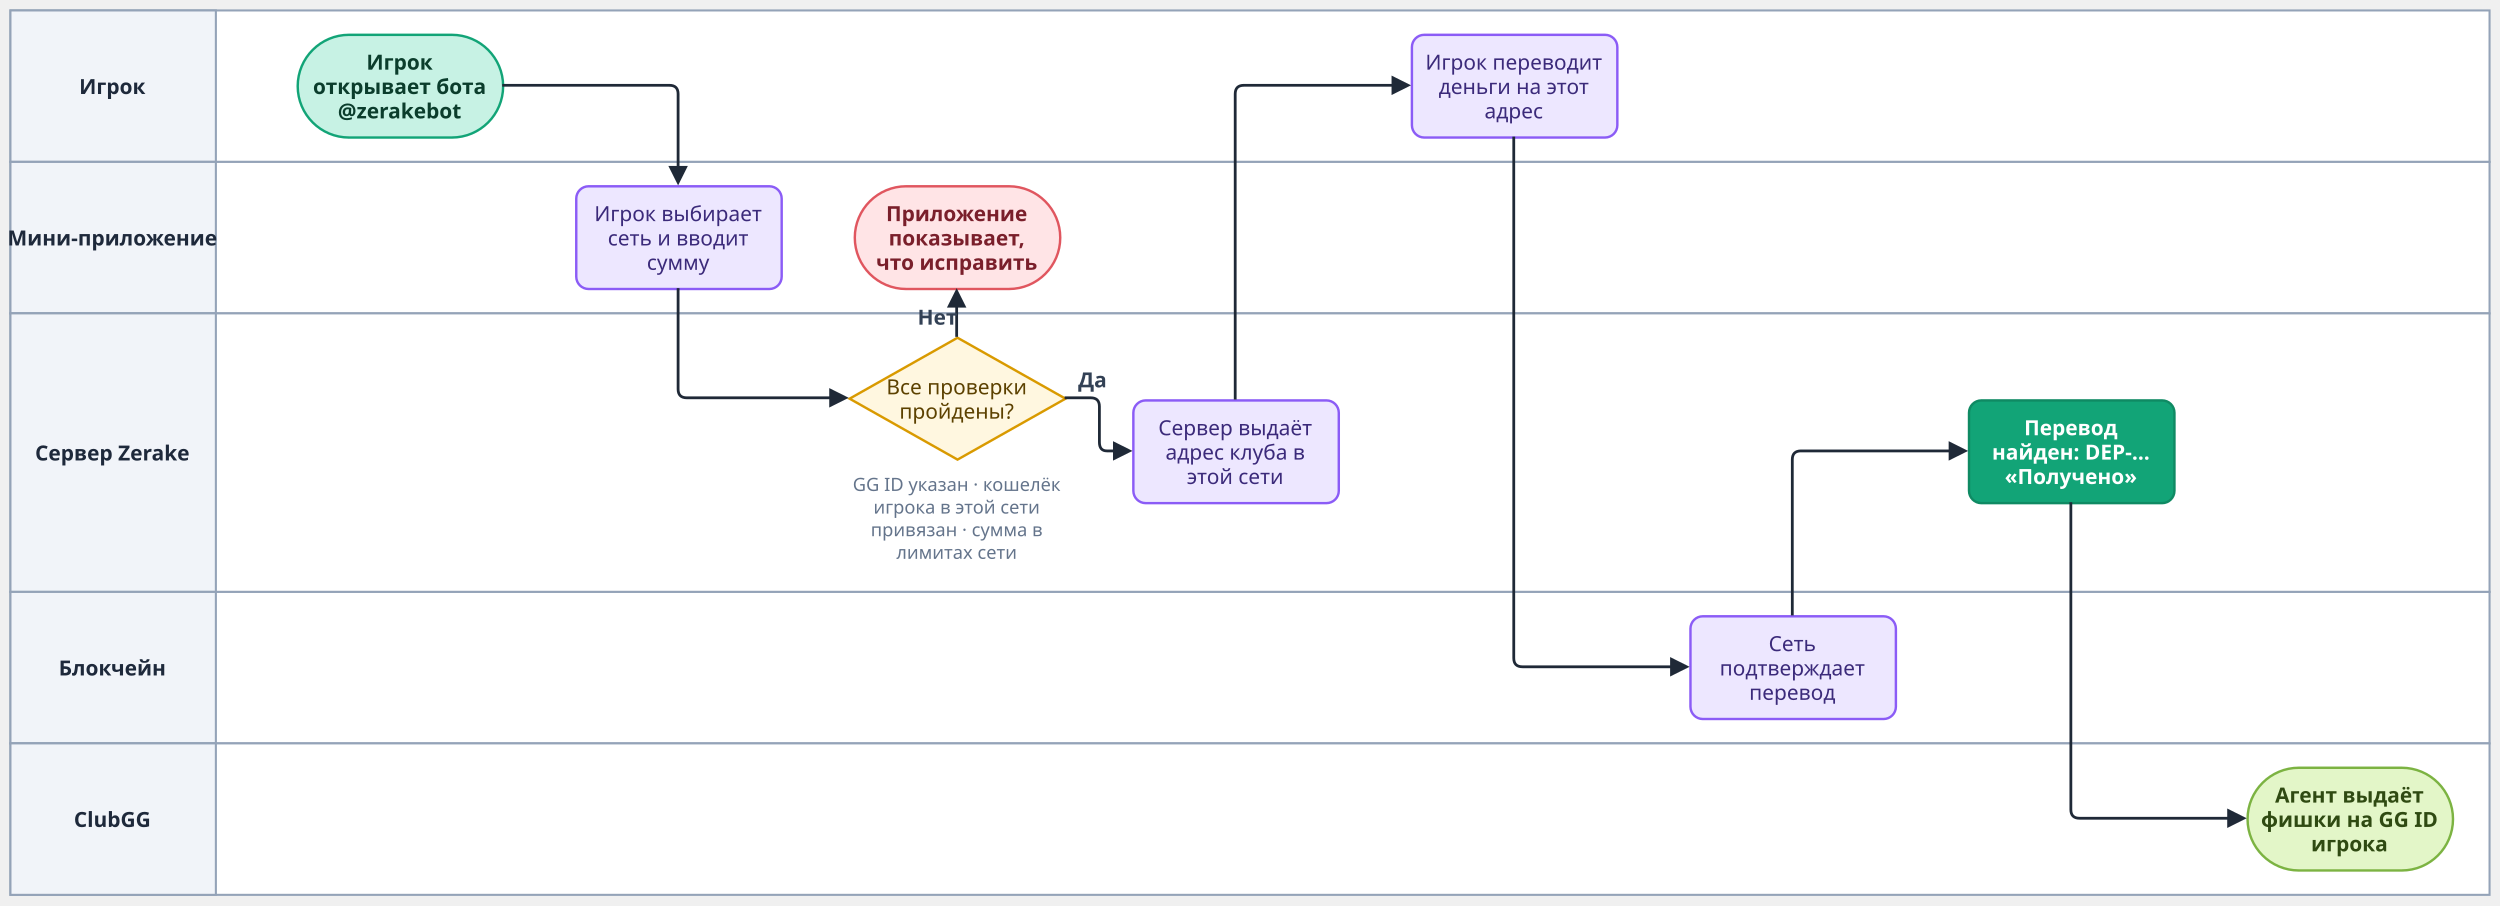
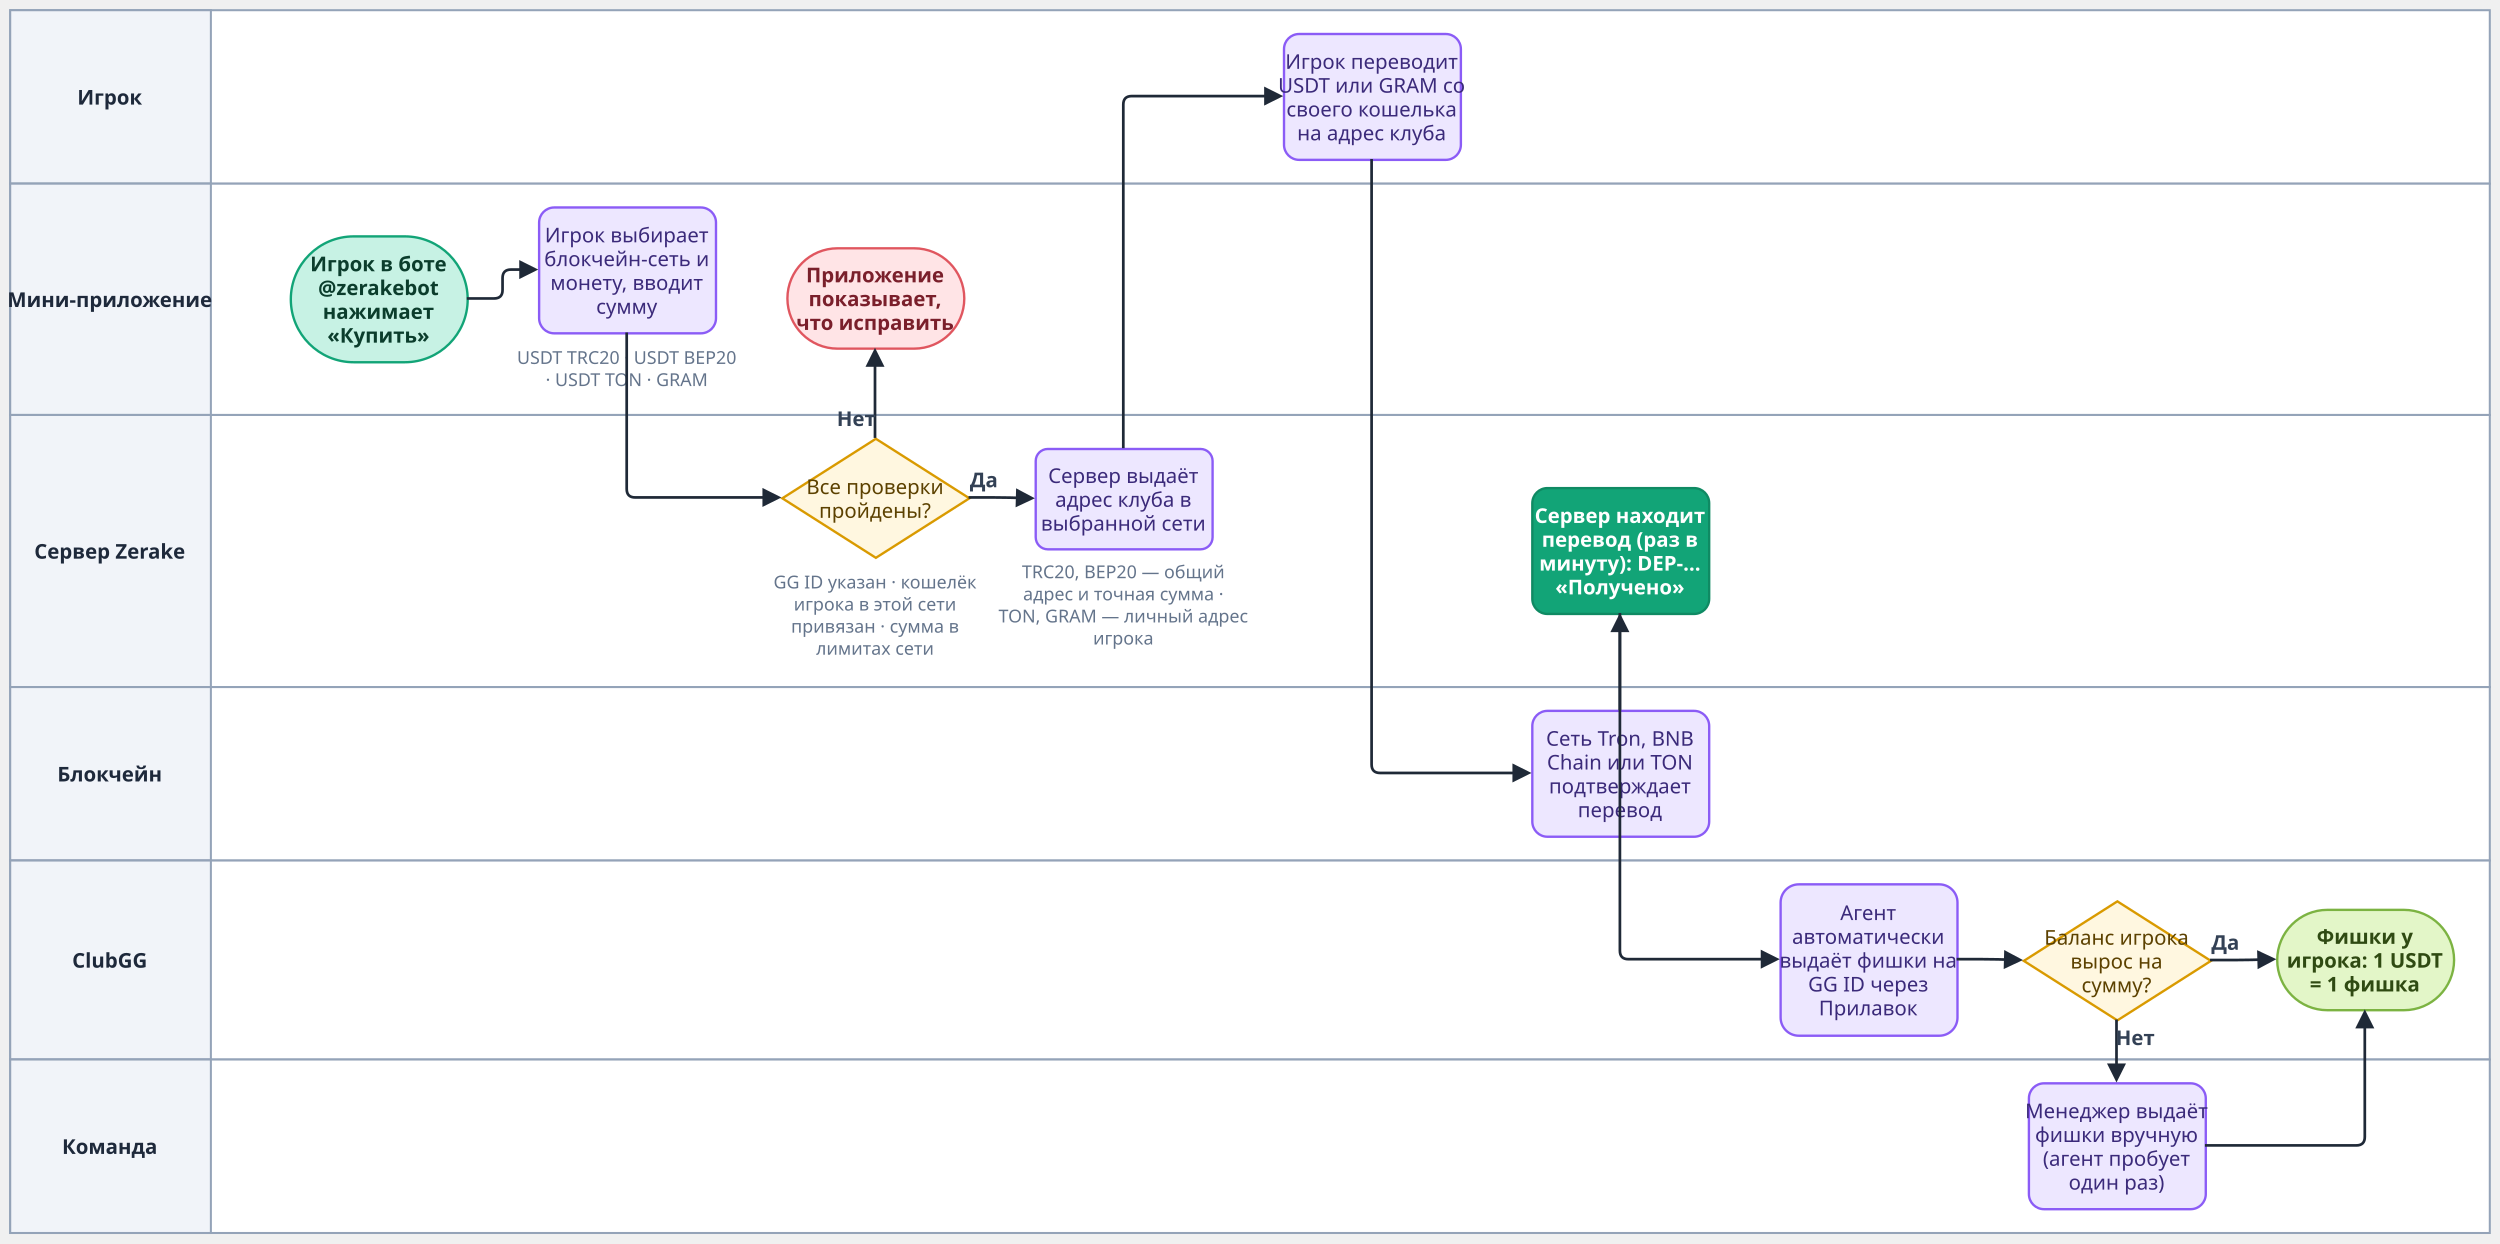
- <svg xmlns="http://www.w3.org/2000/svg" width="1436" height="520" role="img" aria-label="Пополнение: от кошелька игрока до фишек" viewBox="482.5 -4.5 1436 520" style="">
+ <svg xmlns="http://www.w3.org/2000/svg" width="1470" height="731" role="img" aria-label="Пополнение: от кошелька игрока до фишек" viewBox="465.5 -5.5 1470 731" style="">
  <g>
    <g />
-     <g transform="translate(488,1) scale(1)">
-       <g transform="translate(0.5,0.5)" style="visibility: visible;">
-         <rect x="0" y="0" width="1424" height="87" fill="#ffffff" stroke="#94a3b8" stroke-width="1.2" pointer-events="all" style="fill: light-dark(rgb(255, 255, 255), rgb(18, 18, 18)); stroke: light-dark(rgb(148, 163, 184), rgb(87, 100, 118));" />
-       </g>
-       <g transform="translate(0.5,0.5)" style="visibility: visible;">
-         <rect x="0" y="0" width="118" height="87" fill="#f1f4f9" stroke="#94a3b8" stroke-width="1.2" pointer-events="all" style="fill: light-dark(rgb(241, 244, 249), rgb(25, 28, 32)); stroke: light-dark(rgb(148, 163, 184), rgb(87, 100, 118));" />
-       </g>
-       <g style="">
-         <g fill="#1E293B" font-family="'Segoe UI'" font-weight="bold" text-anchor="middle" font-size="12px" style="fill: light-dark(rgb(30, 41, 59), rgb(195, 204, 220));">
-           <text x="59" y="48.5">Игрок</text>
-         </g>
-       </g>
-       <g transform="translate(0.5,0.5)" style="visibility: visible;">
-         <rect x="0" y="87" width="1424" height="87" fill="#ffffff" stroke="#94a3b8" stroke-width="1.2" pointer-events="all" style="fill: light-dark(rgb(255, 255, 255), rgb(18, 18, 18)); stroke: light-dark(rgb(148, 163, 184), rgb(87, 100, 118));" />
-       </g>
-       <g transform="translate(0.5,0.5)" style="visibility: visible;">
-         <rect x="0" y="87" width="118" height="87" fill="#f1f4f9" stroke="#94a3b8" stroke-width="1.2" pointer-events="all" style="fill: light-dark(rgb(241, 244, 249), rgb(25, 28, 32)); stroke: light-dark(rgb(148, 163, 184), rgb(87, 100, 118));" />
-       </g>
-       <g style="">
-         <g fill="#1E293B" font-family="'Segoe UI'" font-weight="bold" text-anchor="middle" font-size="12px" style="fill: light-dark(rgb(30, 41, 59), rgb(195, 204, 220));">
-           <text x="59" y="135.5">Мини-приложение</text>
-         </g>
-       </g>
-       <g transform="translate(0.5,0.5)" style="visibility: visible;">
-         <rect x="0" y="174" width="1424" height="160" fill="#ffffff" stroke="#94a3b8" stroke-width="1.2" pointer-events="all" style="fill: light-dark(rgb(255, 255, 255), rgb(18, 18, 18)); stroke: light-dark(rgb(148, 163, 184), rgb(87, 100, 118));" />
-       </g>
-       <g transform="translate(0.5,0.5)" style="visibility: visible;">
-         <rect x="0" y="174" width="118" height="160" fill="#f1f4f9" stroke="#94a3b8" stroke-width="1.2" pointer-events="all" style="fill: light-dark(rgb(241, 244, 249), rgb(25, 28, 32)); stroke: light-dark(rgb(148, 163, 184), rgb(87, 100, 118));" />
-       </g>
-       <g style="">
-         <g fill="#1E293B" font-family="'Segoe UI'" font-weight="bold" text-anchor="middle" font-size="12px" style="fill: light-dark(rgb(30, 41, 59), rgb(195, 204, 220));">
-           <text x="59" y="259">Сервер Zerake</text>
-         </g>
-       </g>
-       <g transform="translate(0.5,0.5)" style="visibility: visible;">
-         <rect x="0" y="334" width="1424" height="87" fill="#ffffff" stroke="#94a3b8" stroke-width="1.2" pointer-events="all" style="fill: light-dark(rgb(255, 255, 255), rgb(18, 18, 18)); stroke: light-dark(rgb(148, 163, 184), rgb(87, 100, 118));" />
-       </g>
-       <g transform="translate(0.5,0.5)" style="visibility: visible;">
-         <rect x="0" y="334" width="118" height="87" fill="#f1f4f9" stroke="#94a3b8" stroke-width="1.2" pointer-events="all" style="fill: light-dark(rgb(241, 244, 249), rgb(25, 28, 32)); stroke: light-dark(rgb(148, 163, 184), rgb(87, 100, 118));" />
-       </g>
-       <g style="">
-         <g fill="#1E293B" font-family="'Segoe UI'" font-weight="bold" text-anchor="middle" font-size="12px" style="fill: light-dark(rgb(30, 41, 59), rgb(195, 204, 220));">
-           <text x="59" y="382.5">Блокчейн</text>
-         </g>
-       </g>
-       <g transform="translate(0.5,0.5)" style="visibility: visible;">
-         <rect x="0" y="421" width="1424" height="87" fill="#ffffff" stroke="#94a3b8" stroke-width="1.2" pointer-events="all" style="fill: light-dark(rgb(255, 255, 255), rgb(18, 18, 18)); stroke: light-dark(rgb(148, 163, 184), rgb(87, 100, 118));" />
-       </g>
-       <g transform="translate(0.5,0.5)" style="visibility: visible;">
-         <rect x="0" y="421" width="118" height="87" fill="#f1f4f9" stroke="#94a3b8" stroke-width="1.2" pointer-events="all" style="fill: light-dark(rgb(241, 244, 249), rgb(25, 28, 32)); stroke: light-dark(rgb(148, 163, 184), rgb(87, 100, 118));" />
-       </g>
-       <g style="">
-         <g fill="#1E293B" font-family="'Segoe UI'" font-weight="bold" text-anchor="middle" font-size="12px" style="fill: light-dark(rgb(30, 41, 59), rgb(195, 204, 220));">
-           <text x="59" y="469.5">ClubGG</text>
-         </g>
-       </g>
-       <g transform="translate(0.5,0.5)" style="visibility: visible;">
-         <rect x="165" y="14" width="118" height="59" rx="29.5" ry="29.5" fill="#c7f2e4" stroke="#12a477" stroke-width="1.4" pointer-events="all" style="fill: light-dark(rgb(199, 242, 228), rgb(9, 46, 34)); stroke: light-dark(rgb(18, 164, 119), rgb(29, 155, 116));" />
+     <g transform="translate(471,0) scale(1)">
+       <g transform="translate(0.5,0.5)" style="visibility: visible;">
+         <rect x="0" y="0" width="1458" height="102" fill="#ffffff" stroke="#94a3b8" stroke-width="1.2" pointer-events="all" style="fill: light-dark(rgb(255, 255, 255), rgb(18, 18, 18)); stroke: light-dark(rgb(148, 163, 184), rgb(87, 100, 118));" />
+       </g>
+       <g transform="translate(0.5,0.5)" style="visibility: visible;">
+         <rect x="0" y="0" width="118" height="102" fill="#f1f4f9" stroke="#94a3b8" stroke-width="1.2" pointer-events="all" style="fill: light-dark(rgb(241, 244, 249), rgb(25, 28, 32)); stroke: light-dark(rgb(148, 163, 184), rgb(87, 100, 118));" />
+       </g>
+       <g style="">
+         <g fill="#1E293B" font-family="'Segoe UI'" font-weight="bold" text-anchor="middle" font-size="12px" style="fill: light-dark(rgb(30, 41, 59), rgb(195, 204, 220));">
+           <text x="59" y="56">Игрок</text>
+         </g>
+       </g>
+       <g transform="translate(0.5,0.5)" style="visibility: visible;">
+         <rect x="0" y="102" width="1458" height="136" fill="#ffffff" stroke="#94a3b8" stroke-width="1.2" pointer-events="all" style="fill: light-dark(rgb(255, 255, 255), rgb(18, 18, 18)); stroke: light-dark(rgb(148, 163, 184), rgb(87, 100, 118));" />
+       </g>
+       <g transform="translate(0.5,0.5)" style="visibility: visible;">
+         <rect x="0" y="102" width="118" height="136" fill="#f1f4f9" stroke="#94a3b8" stroke-width="1.2" pointer-events="all" style="fill: light-dark(rgb(241, 244, 249), rgb(25, 28, 32)); stroke: light-dark(rgb(148, 163, 184), rgb(87, 100, 118));" />
+       </g>
+       <g style="">
+         <g fill="#1E293B" font-family="'Segoe UI'" font-weight="bold" text-anchor="middle" font-size="12px" style="fill: light-dark(rgb(30, 41, 59), rgb(195, 204, 220));">
+           <text x="59" y="175">Мини-приложение</text>
+         </g>
+       </g>
+       <g transform="translate(0.5,0.5)" style="visibility: visible;">
+         <rect x="0" y="238" width="1458" height="160" fill="#ffffff" stroke="#94a3b8" stroke-width="1.2" pointer-events="all" style="fill: light-dark(rgb(255, 255, 255), rgb(18, 18, 18)); stroke: light-dark(rgb(148, 163, 184), rgb(87, 100, 118));" />
+       </g>
+       <g transform="translate(0.5,0.5)" style="visibility: visible;">
+         <rect x="0" y="238" width="118" height="160" fill="#f1f4f9" stroke="#94a3b8" stroke-width="1.2" pointer-events="all" style="fill: light-dark(rgb(241, 244, 249), rgb(25, 28, 32)); stroke: light-dark(rgb(148, 163, 184), rgb(87, 100, 118));" />
+       </g>
+       <g style="">
+         <g fill="#1E293B" font-family="'Segoe UI'" font-weight="bold" text-anchor="middle" font-size="12px" style="fill: light-dark(rgb(30, 41, 59), rgb(195, 204, 220));">
+           <text x="59" y="323">Сервер Zerake</text>
+         </g>
+       </g>
+       <g transform="translate(0.5,0.5)" style="visibility: visible;">
+         <rect x="0" y="398" width="1458" height="102" fill="#ffffff" stroke="#94a3b8" stroke-width="1.2" pointer-events="all" style="fill: light-dark(rgb(255, 255, 255), rgb(18, 18, 18)); stroke: light-dark(rgb(148, 163, 184), rgb(87, 100, 118));" />
+       </g>
+       <g transform="translate(0.5,0.5)" style="visibility: visible;">
+         <rect x="0" y="398" width="118" height="102" fill="#f1f4f9" stroke="#94a3b8" stroke-width="1.2" pointer-events="all" style="fill: light-dark(rgb(241, 244, 249), rgb(25, 28, 32)); stroke: light-dark(rgb(148, 163, 184), rgb(87, 100, 118));" />
+       </g>
+       <g style="">
+         <g fill="#1E293B" font-family="'Segoe UI'" font-weight="bold" text-anchor="middle" font-size="12px" style="fill: light-dark(rgb(30, 41, 59), rgb(195, 204, 220));">
+           <text x="59" y="454">Блокчейн</text>
+         </g>
+       </g>
+       <g transform="translate(0.5,0.5)" style="visibility: visible;">
+         <rect x="0" y="500" width="1458" height="117" fill="#ffffff" stroke="#94a3b8" stroke-width="1.2" pointer-events="all" style="fill: light-dark(rgb(255, 255, 255), rgb(18, 18, 18)); stroke: light-dark(rgb(148, 163, 184), rgb(87, 100, 118));" />
+       </g>
+       <g transform="translate(0.5,0.5)" style="visibility: visible;">
+         <rect x="0" y="500" width="118" height="117" fill="#f1f4f9" stroke="#94a3b8" stroke-width="1.2" pointer-events="all" style="fill: light-dark(rgb(241, 244, 249), rgb(25, 28, 32)); stroke: light-dark(rgb(148, 163, 184), rgb(87, 100, 118));" />
+       </g>
+       <g style="">
+         <g fill="#1E293B" font-family="'Segoe UI'" font-weight="bold" text-anchor="middle" font-size="12px" style="fill: light-dark(rgb(30, 41, 59), rgb(195, 204, 220));">
+           <text x="59" y="563.5">ClubGG</text>
+         </g>
+       </g>
+       <g transform="translate(0.5,0.5)" style="visibility: visible;">
+         <rect x="0" y="617" width="1458" height="102" fill="#ffffff" stroke="#94a3b8" stroke-width="1.2" pointer-events="all" style="fill: light-dark(rgb(255, 255, 255), rgb(18, 18, 18)); stroke: light-dark(rgb(148, 163, 184), rgb(87, 100, 118));" />
+       </g>
+       <g transform="translate(0.5,0.5)" style="visibility: visible;">
+         <rect x="0" y="617" width="118" height="102" fill="#f1f4f9" stroke="#94a3b8" stroke-width="1.2" pointer-events="all" style="fill: light-dark(rgb(241, 244, 249), rgb(25, 28, 32)); stroke: light-dark(rgb(148, 163, 184), rgb(87, 100, 118));" />
+       </g>
+       <g style="">
+         <g fill="#1E293B" font-family="'Segoe UI'" font-weight="bold" text-anchor="middle" font-size="12px" style="fill: light-dark(rgb(30, 41, 59), rgb(195, 204, 220));">
+           <text x="59" y="673">Команда</text>
+         </g>
+       </g>
+       <g transform="translate(0.5,0.5)" style="visibility: visible;">
+         <rect x="165" y="133" width="104" height="74" rx="37" ry="37" fill="#c7f2e4" stroke="#12a477" stroke-width="1.4" pointer-events="all" style="fill: light-dark(rgb(199, 242, 228), rgb(9, 46, 34)); stroke: light-dark(rgb(18, 164, 119), rgb(29, 155, 116));" />
      </g>
      <g style="">
        <g fill="#0B3D2C" font-family="'Segoe UI'" font-weight="bold" text-anchor="middle" font-size="12px" style="fill: light-dark(rgb(11, 61, 44), rgb(162, 205, 191));">
-           <text x="224" y="34.5">Игрок</text>
-           <text x="224" y="48.5">открывает бота</text>
-           <text x="224" y="62.5">@zerakebot</text>
-         </g>
-       </g>
-       <g transform="translate(0.5,0.5)" style="visibility: visible;">
-         <rect x="325" y="101" width="118" height="59" rx="7.08" ry="7.08" fill="#ede7ff" stroke="#8b5cf6" stroke-width="1.4" pointer-events="all" style="fill: light-dark(rgb(237, 231, 255), rgb(38, 33, 53)); stroke: light-dark(rgb(139, 92, 246), rgb(162, 122, 254));" />
-       </g>
-       <g style="">
-         <g fill="#3B2A7A" font-family="'Segoe UI'" text-anchor="middle" font-size="12px" style="fill: light-dark(rgb(59, 42, 122), rgb(200, 185, 254));">
-           <text x="384" y="121.5">Игрок выбирает</text>
-           <text x="384" y="135.5">сеть и вводит</text>
-           <text x="384" y="149.5">сумму</text>
-         </g>
-       </g>
-       <g transform="translate(0.5,0.5)" style="visibility: visible;">
-         <rect x="462" y="260" width="164" height="62" fill="none" stroke="white" pointer-events="stroke" visibility="hidden" stroke-width="9" vector-effect="non-scaling-stroke" />
-         <rect x="462" y="260" width="164" height="62" fill="none" stroke="none" pointer-events="all" />
+           <text x="217" y="154">Игрок в боте</text>
+           <text x="217" y="168">@zerakebot</text>
+           <text x="217" y="182">нажимает</text>
+           <text x="217" y="196">«Купить»</text>
+         </g>
+       </g>
+       <g transform="translate(0.5,0.5)" style="visibility: visible;">
+         <rect x="291" y="192" width="144" height="34" fill="none" stroke="white" pointer-events="stroke" visibility="hidden" stroke-width="9" vector-effect="non-scaling-stroke" />
+         <rect x="291" y="192" width="144" height="34" fill="none" stroke="none" pointer-events="all" />
      </g>
      <g style="">
        <g fill="#64748B" font-family="'Segoe UI'" text-anchor="middle" font-size="10.5px" style="fill: light-dark(rgb(100, 116, 139), rgb(126, 140, 159));">
-           <text x="544" y="276.5">GG ID указан · кошелёк</text>
-           <text x="544" y="289.5">игрока в этой сети</text>
-           <text x="544" y="302.5">привязан · сумма в</text>
-           <text x="544" y="315.5">лимитах сети</text>
-         </g>
-       </g>
-       <g transform="translate(0.5,0.5)" style="visibility: visible;">
-         <path d="M 544 188 L 606 223 L 544 258 L 482 223 Z" fill="#fff7e0" stroke="#d99a00" stroke-width="1.4" stroke-miterlimit="10" pointer-events="all" style="fill: light-dark(rgb(255, 247, 224), rgb(32, 25, 5)); stroke: light-dark(rgb(217, 154, 0), rgb(155, 101, 0));" />
+           <text x="363" y="208.5">USDT TRC20 · USDT BEP20</text>
+           <text x="363" y="221.5">· USDT TON · GRAM</text>
+         </g>
+       </g>
+       <g transform="translate(0.5,0.5)" style="visibility: visible;">
+         <rect x="311" y="116" width="104" height="74" rx="8.88" ry="8.88" fill="#ede7ff" stroke="#8b5cf6" stroke-width="1.4" pointer-events="all" style="fill: light-dark(rgb(237, 231, 255), rgb(38, 33, 53)); stroke: light-dark(rgb(139, 92, 246), rgb(162, 122, 254));" />
+       </g>
+       <g style="">
+         <g fill="#3B2A7A" font-family="'Segoe UI'" text-anchor="middle" font-size="12px" style="fill: light-dark(rgb(59, 42, 122), rgb(200, 185, 254));">
+           <text x="363" y="137">Игрок выбирает</text>
+           <text x="363" y="151">блокчейн-сеть и</text>
+           <text x="363" y="165">монету, вводит</text>
+           <text x="363" y="179">сумму</text>
+         </g>
+       </g>
+       <g transform="translate(0.5,0.5)" style="visibility: visible;">
+         <rect x="434" y="324" width="150" height="62" fill="none" stroke="white" pointer-events="stroke" visibility="hidden" stroke-width="9" vector-effect="non-scaling-stroke" />
+         <rect x="434" y="324" width="150" height="62" fill="none" stroke="none" pointer-events="all" />
+       </g>
+       <g style="">
+         <g fill="#64748B" font-family="'Segoe UI'" text-anchor="middle" font-size="10.5px" style="fill: light-dark(rgb(100, 116, 139), rgb(126, 140, 159));">
+           <text x="509" y="340.5">GG ID указан · кошелёк</text>
+           <text x="509" y="353.5">игрока в этой сети</text>
+           <text x="509" y="366.5">привязан · сумма в</text>
+           <text x="509" y="379.5">лимитах сети</text>
+         </g>
+       </g>
+       <g transform="translate(0.5,0.5)" style="visibility: visible;">
+         <path d="M 509 252 L 564 287 L 509 322 L 454 287 Z" fill="#fff7e0" stroke="#d99a00" stroke-width="1.4" stroke-miterlimit="10" pointer-events="all" style="fill: light-dark(rgb(255, 247, 224), rgb(32, 25, 5)); stroke: light-dark(rgb(217, 154, 0), rgb(155, 101, 0));" />
      </g>
      <g style="">
        <g fill="#5C4100" font-family="'Segoe UI'" text-anchor="middle" font-size="12px" style="fill: light-dark(rgb(92, 65, 0), rgb(202, 179, 123));">
-           <text x="544" y="221">Все проверки</text>
-           <text x="544" y="235">пройдены?</text>
-         </g>
-       </g>
-       <g transform="translate(0.5,0.5)" style="visibility: visible;">
-         <rect x="485" y="101" width="118" height="59" rx="29.5" ry="29.5" fill="#ffe4e6" stroke="#e0565f" stroke-width="1.4" pointer-events="all" style="fill: light-dark(rgb(255, 228, 230), rgb(54, 31, 33)); stroke: light-dark(rgb(224, 86, 95), rgb(230, 112, 120));" />
+           <text x="509" y="285">Все проверки</text>
+           <text x="509" y="299">пройдены?</text>
+         </g>
+       </g>
+       <g transform="translate(0.5,0.5)" style="visibility: visible;">
+         <rect x="457" y="140" width="104" height="59" rx="29.5" ry="29.5" fill="#ffe4e6" stroke="#e0565f" stroke-width="1.4" pointer-events="all" style="fill: light-dark(rgb(255, 228, 230), rgb(54, 31, 33)); stroke: light-dark(rgb(224, 86, 95), rgb(230, 112, 120));" />
      </g>
      <g style="">
        <g fill="#7A1F2B" font-family="'Segoe UI'" font-weight="bold" text-anchor="middle" font-size="12px" style="fill: light-dark(rgb(122, 31, 43), rgb(253, 175, 185));">
-           <text x="544" y="121.5">Приложение</text>
-           <text x="544" y="135.5">показывает,</text>
-           <text x="544" y="149.5">что исправить</text>
-         </g>
-       </g>
-       <g transform="translate(0.5,0.5)" style="visibility: visible;">
-         <rect x="645" y="224" width="118" height="59" rx="7.08" ry="7.08" fill="#ede7ff" stroke="#8b5cf6" stroke-width="1.4" pointer-events="all" style="fill: light-dark(rgb(237, 231, 255), rgb(38, 33, 53)); stroke: light-dark(rgb(139, 92, 246), rgb(162, 122, 254));" />
-       </g>
-       <g style="">
-         <g fill="#3B2A7A" font-family="'Segoe UI'" text-anchor="middle" font-size="12px" style="fill: light-dark(rgb(59, 42, 122), rgb(200, 185, 254));">
-           <text x="704" y="244.5">Сервер выдаёт</text>
-           <text x="704" y="258.5">адрес клуба в</text>
-           <text x="704" y="272.5">этой сети</text>
-         </g>
-       </g>
-       <g transform="translate(0.5,0.5)" style="visibility: visible;">
-         <rect x="805" y="14" width="118" height="59" rx="7.08" ry="7.08" fill="#ede7ff" stroke="#8b5cf6" stroke-width="1.4" pointer-events="all" style="fill: light-dark(rgb(237, 231, 255), rgb(38, 33, 53)); stroke: light-dark(rgb(139, 92, 246), rgb(162, 122, 254));" />
-       </g>
-       <g style="">
-         <g fill="#3B2A7A" font-family="'Segoe UI'" text-anchor="middle" font-size="12px" style="fill: light-dark(rgb(59, 42, 122), rgb(200, 185, 254));">
-           <text x="864" y="34.5">Игрок переводит</text>
-           <text x="864" y="48.5">деньги на этот</text>
-           <text x="864" y="62.5">адрес</text>
-         </g>
-       </g>
-       <g transform="translate(0.5,0.5)" style="visibility: visible;">
-         <rect x="965" y="348" width="118" height="59" rx="7.08" ry="7.08" fill="#ede7ff" stroke="#8b5cf6" stroke-width="1.4" pointer-events="all" style="fill: light-dark(rgb(237, 231, 255), rgb(38, 33, 53)); stroke: light-dark(rgb(139, 92, 246), rgb(162, 122, 254));" />
-       </g>
-       <g style="">
-         <g fill="#3B2A7A" font-family="'Segoe UI'" text-anchor="middle" font-size="12px" style="fill: light-dark(rgb(59, 42, 122), rgb(200, 185, 254));">
-           <text x="1024" y="368.5">Сеть</text>
-           <text x="1024" y="382.5">подтверждает</text>
-           <text x="1024" y="396.5">перевод</text>
-         </g>
-       </g>
-       <g transform="translate(0.5,0.5)" style="visibility: visible;">
-         <rect x="1125" y="224" width="118" height="59" rx="7.08" ry="7.08" fill="#12a477" stroke="#0f8a63" stroke-width="1.4" pointer-events="all" style="fill: light-dark(rgb(18, 164, 119), rgb(29, 155, 116)); stroke: light-dark(rgb(15, 138, 99), rgb(62, 168, 134));" />
+           <text x="509" y="160.5">Приложение</text>
+           <text x="509" y="174.5">показывает,</text>
+           <text x="509" y="188.5">что исправить</text>
+         </g>
+       </g>
+       <g transform="translate(0.5,0.5)" style="visibility: visible;">
+         <rect x="583" y="318" width="144" height="62" fill="none" stroke="white" pointer-events="stroke" visibility="hidden" stroke-width="9" vector-effect="non-scaling-stroke" />
+         <rect x="583" y="318" width="144" height="62" fill="none" stroke="none" pointer-events="all" />
+       </g>
+       <g style="">
+         <g fill="#64748B" font-family="'Segoe UI'" text-anchor="middle" font-size="10.5px" style="fill: light-dark(rgb(100, 116, 139), rgb(126, 140, 159));">
+           <text x="655" y="334.5">TRC20, BEP20 — общий</text>
+           <text x="655" y="347.5">адрес и точная сумма ·</text>
+           <text x="655" y="360.5">TON, GRAM — личный адрес</text>
+           <text x="655" y="373.5">игрока</text>
+         </g>
+       </g>
+       <g transform="translate(0.5,0.5)" style="visibility: visible;">
+         <rect x="603" y="258" width="104" height="59" rx="7.08" ry="7.08" fill="#ede7ff" stroke="#8b5cf6" stroke-width="1.4" pointer-events="all" style="fill: light-dark(rgb(237, 231, 255), rgb(38, 33, 53)); stroke: light-dark(rgb(139, 92, 246), rgb(162, 122, 254));" />
+       </g>
+       <g style="">
+         <g fill="#3B2A7A" font-family="'Segoe UI'" text-anchor="middle" font-size="12px" style="fill: light-dark(rgb(59, 42, 122), rgb(200, 185, 254));">
+           <text x="655" y="278.5">Сервер выдаёт</text>
+           <text x="655" y="292.5">адрес клуба в</text>
+           <text x="655" y="306.5">выбранной сети</text>
+         </g>
+       </g>
+       <g transform="translate(0.5,0.5)" style="visibility: visible;">
+         <rect x="749" y="14" width="104" height="74" rx="8.88" ry="8.88" fill="#ede7ff" stroke="#8b5cf6" stroke-width="1.4" pointer-events="all" style="fill: light-dark(rgb(237, 231, 255), rgb(38, 33, 53)); stroke: light-dark(rgb(139, 92, 246), rgb(162, 122, 254));" />
+       </g>
+       <g style="">
+         <g fill="#3B2A7A" font-family="'Segoe UI'" text-anchor="middle" font-size="12px" style="fill: light-dark(rgb(59, 42, 122), rgb(200, 185, 254));">
+           <text x="801" y="35">Игрок переводит</text>
+           <text x="801" y="49">USDT или GRAM со</text>
+           <text x="801" y="63">своего кошелька</text>
+           <text x="801" y="77">на адрес клуба</text>
+         </g>
+       </g>
+       <g transform="translate(0.5,0.5)" style="visibility: visible;">
+         <rect x="895" y="412" width="104" height="74" rx="8.88" ry="8.88" fill="#ede7ff" stroke="#8b5cf6" stroke-width="1.4" pointer-events="all" style="fill: light-dark(rgb(237, 231, 255), rgb(38, 33, 53)); stroke: light-dark(rgb(139, 92, 246), rgb(162, 122, 254));" />
+       </g>
+       <g style="">
+         <g fill="#3B2A7A" font-family="'Segoe UI'" text-anchor="middle" font-size="12px" style="fill: light-dark(rgb(59, 42, 122), rgb(200, 185, 254));">
+           <text x="947" y="433">Сеть Tron, BNB</text>
+           <text x="947" y="447">Chain или TON</text>
+           <text x="947" y="461">подтверждает</text>
+           <text x="947" y="475">перевод</text>
+         </g>
+       </g>
+       <g transform="translate(0.5,0.5)" style="visibility: visible;">
+         <rect x="895" y="281" width="104" height="74" rx="8.88" ry="8.88" fill="#12a477" stroke="#0f8a63" stroke-width="1.4" pointer-events="all" style="fill: light-dark(rgb(18, 164, 119), rgb(29, 155, 116)); stroke: light-dark(rgb(15, 138, 99), rgb(62, 168, 134));" />
      </g>
      <g style="">
        <g fill="#FFFFFF" font-family="'Segoe UI'" font-weight="bold" text-anchor="middle" font-size="12px" style="fill: light-dark(rgb(255, 255, 255), rgb(18, 18, 18));">
-           <text x="1184" y="244.5">Перевод</text>
-           <text x="1184" y="258.5">найден: DEP-…</text>
-           <text x="1184" y="272.5">«Получено»</text>
-         </g>
-       </g>
-       <g transform="translate(0.5,0.5)" style="visibility: visible;">
-         <rect x="1285" y="435" width="118" height="59" rx="29.5" ry="29.5" fill="#e3f6c8" stroke="#7cb342" stroke-width="1.4" pointer-events="all" style="fill: light-dark(rgb(227, 246, 200), rgb(22, 38, 0)); stroke: light-dark(rgb(124, 179, 66), rgb(69, 117, 20));" />
+           <text x="947" y="302">Сервер находит</text>
+           <text x="947" y="316">перевод (раз в</text>
+           <text x="947" y="330">минуту): DEP-…</text>
+           <text x="947" y="344">«Получено»</text>
+         </g>
+       </g>
+       <g transform="translate(0.5,0.5)" style="visibility: visible;">
+         <rect x="1041" y="514" width="104" height="89" rx="10.68" ry="10.68" fill="#ede7ff" stroke="#8b5cf6" stroke-width="1.4" pointer-events="all" style="fill: light-dark(rgb(237, 231, 255), rgb(38, 33, 53)); stroke: light-dark(rgb(139, 92, 246), rgb(162, 122, 254));" />
+       </g>
+       <g style="">
+         <g fill="#3B2A7A" font-family="'Segoe UI'" text-anchor="middle" font-size="12px" style="fill: light-dark(rgb(59, 42, 122), rgb(200, 185, 254));">
+           <text x="1093" y="535.5">Агент</text>
+           <text x="1093" y="549.5">автоматически</text>
+           <text x="1093" y="563.5">выдаёт фишки на</text>
+           <text x="1093" y="577.5">GG ID через</text>
+           <text x="1093" y="591.5">Прилавок</text>
+         </g>
+       </g>
+       <g transform="translate(0.5,0.5)" style="visibility: visible;">
+         <path d="M 1239 524 L 1294 559 L 1239 594 L 1184 559 Z" fill="#fff7e0" stroke="#d99a00" stroke-width="1.4" stroke-miterlimit="10" pointer-events="all" style="fill: light-dark(rgb(255, 247, 224), rgb(32, 25, 5)); stroke: light-dark(rgb(217, 154, 0), rgb(155, 101, 0));" />
+       </g>
+       <g style="">
+         <g fill="#5C4100" font-family="'Segoe UI'" text-anchor="middle" font-size="12px" style="fill: light-dark(rgb(92, 65, 0), rgb(202, 179, 123));">
+           <text x="1239" y="550">Баланс игрока</text>
+           <text x="1239" y="564">вырос на</text>
+           <text x="1239" y="578">сумму?</text>
+         </g>
+       </g>
+       <g transform="translate(0.5,0.5)" style="visibility: visible;">
+         <rect x="1187" y="631" width="104" height="74" rx="8.88" ry="8.88" fill="#ede7ff" stroke="#8b5cf6" stroke-width="1.4" pointer-events="all" style="fill: light-dark(rgb(237, 231, 255), rgb(38, 33, 53)); stroke: light-dark(rgb(139, 92, 246), rgb(162, 122, 254));" />
+       </g>
+       <g style="">
+         <g fill="#3B2A7A" font-family="'Segoe UI'" text-anchor="middle" font-size="12px" style="fill: light-dark(rgb(59, 42, 122), rgb(200, 185, 254));">
+           <text x="1239" y="652">Менеджер выдаёт</text>
+           <text x="1239" y="666">фишки вручную</text>
+           <text x="1239" y="680">(агент пробует</text>
+           <text x="1239" y="694">один раз)</text>
+         </g>
+       </g>
+       <g transform="translate(0.5,0.5)" style="visibility: visible;">
+         <rect x="1333" y="529" width="104" height="59" rx="29.5" ry="29.5" fill="#e3f6c8" stroke="#7cb342" stroke-width="1.4" pointer-events="all" style="fill: light-dark(rgb(227, 246, 200), rgb(22, 38, 0)); stroke: light-dark(rgb(124, 179, 66), rgb(69, 117, 20));" />
      </g>
      <g style="">
        <g fill="#2F4A12" font-family="'Segoe UI'" font-weight="bold" text-anchor="middle" font-size="12px" style="fill: light-dark(rgb(47, 74, 18), rgb(168, 191, 143));">
-           <text x="1344" y="455.5">Агент выдаёт</text>
-           <text x="1344" y="469.5">фишки на GG ID</text>
-           <text x="1344" y="483.5">игрока</text>
-         </g>
-       </g>
-       <g style="visibility: visible;">
-         <path d="M 283 43.5 L 379 43.5 Q 384 43.5 384 48.5 L 384 90.61" fill="none" stroke="white" stroke-width="9.6" stroke-miterlimit="10" pointer-events="stroke" style="stroke: light-dark(rgb(31, 41, 55), rgb(196, 204, 216));" visibility="hidden" vector-effect="non-scaling-stroke" />
-         <path d="M 283 43.5 L 379 43.5 Q 384 43.5 384 48.5 L 384 90.61" fill="none" stroke="#1f2937" stroke-width="1.6" stroke-miterlimit="10" pointer-events="stroke" style="stroke: light-dark(rgb(31, 41, 55), rgb(196, 204, 216));" />
-         <path d="M 384 99.21 L 379.7 90.61 L 388.3 90.61 Z" fill="#1f2937" stroke="#1f2937" stroke-width="1.6" stroke-miterlimit="10" pointer-events="all" style="fill: light-dark(rgb(31, 41, 55), rgb(196, 204, 216)); stroke: light-dark(rgb(31, 41, 55), rgb(196, 204, 216));" />
-       </g>
-       <g style="visibility: visible;">
-         <path d="M 384 160 L 384 218 Q 384 223 389 223 L 471.61 223" fill="none" stroke="white" stroke-width="9.6" stroke-miterlimit="10" pointer-events="stroke" style="stroke: light-dark(rgb(31, 41, 55), rgb(196, 204, 216));" visibility="hidden" vector-effect="non-scaling-stroke" />
-         <path d="M 384 160 L 384 218 Q 384 223 389 223 L 471.61 223" fill="none" stroke="#1f2937" stroke-width="1.6" stroke-miterlimit="10" pointer-events="stroke" style="stroke: light-dark(rgb(31, 41, 55), rgb(196, 204, 216));" />
-         <path d="M 480.21 223 L 471.61 227.3 L 471.61 218.7 Z" fill="#1f2937" stroke="#1f2937" stroke-width="1.6" stroke-miterlimit="10" pointer-events="all" style="fill: light-dark(rgb(31, 41, 55), rgb(196, 204, 216)); stroke: light-dark(rgb(31, 41, 55), rgb(196, 204, 216));" />
-       </g>
-       <g style="visibility: visible;">
-         <path d="M 544 188 L 544 173 Q 544 168 544 173 L 544 176.5 Q 544 180 544 175.19 L 544 170.39" fill="none" stroke="white" stroke-width="9.6" stroke-miterlimit="10" pointer-events="stroke" style="stroke: light-dark(rgb(31, 41, 55), rgb(196, 204, 216));" visibility="hidden" vector-effect="non-scaling-stroke" />
-         <path d="M 544 188 L 544 173 Q 544 168 544 173 L 544 176.5 Q 544 180 544 175.19 L 544 170.39" fill="none" stroke="#1f2937" stroke-width="1.6" stroke-miterlimit="10" pointer-events="stroke" style="stroke: light-dark(rgb(31, 41, 55), rgb(196, 204, 216));" />
-         <path d="M 544 161.79 L 548.3 170.39 L 539.7 170.39 Z" fill="#1f2937" stroke="#1f2937" stroke-width="1.6" stroke-miterlimit="10" pointer-events="all" style="fill: light-dark(rgb(31, 41, 55), rgb(196, 204, 216)); stroke: light-dark(rgb(31, 41, 55), rgb(196, 204, 216));" />
+           <text x="1385" y="549.5">Фишки у</text>
+           <text x="1385" y="563.5">игрока: 1 USDT</text>
+           <text x="1385" y="577.5">= 1 фишка</text>
+         </g>
+       </g>
+       <g style="visibility: visible;">
+         <path d="M 269 170 L 285 170 Q 290 170 290 165 L 290 158 Q 290 153 295 153 L 300.61 153" fill="none" stroke="white" stroke-width="9.6" stroke-miterlimit="10" pointer-events="stroke" style="stroke: light-dark(rgb(31, 41, 55), rgb(196, 204, 216));" visibility="hidden" vector-effect="non-scaling-stroke" />
+         <path d="M 269 170 L 285 170 Q 290 170 290 165 L 290 158 Q 290 153 295 153 L 300.61 153" fill="none" stroke="#1f2937" stroke-width="1.6" stroke-miterlimit="10" pointer-events="stroke" style="stroke: light-dark(rgb(31, 41, 55), rgb(196, 204, 216));" />
+         <path d="M 309.21 153 L 300.61 157.3 L 300.61 148.7 Z" fill="#1f2937" stroke="#1f2937" stroke-width="1.6" stroke-miterlimit="10" pointer-events="all" style="fill: light-dark(rgb(31, 41, 55), rgb(196, 204, 216)); stroke: light-dark(rgb(31, 41, 55), rgb(196, 204, 216));" />
+       </g>
+       <g style="visibility: visible;">
+         <path d="M 363 190 L 363 282 Q 363 287 368 287 L 443.61 287" fill="none" stroke="white" stroke-width="9.6" stroke-miterlimit="10" pointer-events="stroke" style="stroke: light-dark(rgb(31, 41, 55), rgb(196, 204, 216));" visibility="hidden" vector-effect="non-scaling-stroke" />
+         <path d="M 363 190 L 363 282 Q 363 287 368 287 L 443.61 287" fill="none" stroke="#1f2937" stroke-width="1.6" stroke-miterlimit="10" pointer-events="stroke" style="stroke: light-dark(rgb(31, 41, 55), rgb(196, 204, 216));" />
+         <path d="M 452.21 287 L 443.61 291.3 L 443.61 282.7 Z" fill="#1f2937" stroke="#1f2937" stroke-width="1.6" stroke-miterlimit="10" pointer-events="all" style="fill: light-dark(rgb(31, 41, 55), rgb(196, 204, 216)); stroke: light-dark(rgb(31, 41, 55), rgb(196, 204, 216));" />
+       </g>
+       <g style="visibility: visible;">
+         <path d="M 509 252 L 509 209.39" fill="none" stroke="white" stroke-width="9.6" stroke-miterlimit="10" pointer-events="stroke" style="stroke: light-dark(rgb(31, 41, 55), rgb(196, 204, 216));" visibility="hidden" vector-effect="non-scaling-stroke" />
+         <path d="M 509 252 L 509 209.39" fill="none" stroke="#1f2937" stroke-width="1.6" stroke-miterlimit="10" pointer-events="stroke" style="stroke: light-dark(rgb(31, 41, 55), rgb(196, 204, 216));" />
+         <path d="M 509 200.79 L 513.3 209.39 L 504.7 209.39 Z" fill="#1f2937" stroke="#1f2937" stroke-width="1.6" stroke-miterlimit="10" pointer-events="all" style="fill: light-dark(rgb(31, 41, 55), rgb(196, 204, 216)); stroke: light-dark(rgb(31, 41, 55), rgb(196, 204, 216));" />
      </g>
      <g style="">
        <g fill="#334155" font-family="'Segoe UI'" font-weight="bold" text-anchor="middle" font-size="12px" style="fill: light-dark(rgb(51, 65, 85), rgb(172, 184, 201));">
-           <text x="533" y="181">Нет</text>
-         </g>
-       </g>
-       <g style="visibility: visible;">
-         <path d="M 606 223 L 621 223 Q 626 223 626 228 L 626 248.5 Q 626 253.5 630.31 253.5 L 634.61 253.5" fill="none" stroke="white" stroke-width="9.6" stroke-miterlimit="10" pointer-events="stroke" style="stroke: light-dark(rgb(31, 41, 55), rgb(196, 204, 216));" visibility="hidden" vector-effect="non-scaling-stroke" />
-         <path d="M 606 223 L 621 223 Q 626 223 626 228 L 626 248.5 Q 626 253.5 630.31 253.5 L 634.61 253.5" fill="none" stroke="#1f2937" stroke-width="1.6" stroke-miterlimit="10" pointer-events="stroke" style="stroke: light-dark(rgb(31, 41, 55), rgb(196, 204, 216));" />
-         <path d="M 643.21 253.5 L 634.61 257.8 L 634.61 249.2 Z" fill="#1f2937" stroke="#1f2937" stroke-width="1.6" stroke-miterlimit="10" pointer-events="all" style="fill: light-dark(rgb(31, 41, 55), rgb(196, 204, 216)); stroke: light-dark(rgb(31, 41, 55), rgb(196, 204, 216));" />
+           <text x="498" y="245">Нет</text>
+         </g>
+       </g>
+       <g style="visibility: visible;">
+         <path d="M 564 287 L 579 287 Q 584 287 588.31 287.11 L 592.61 287.23" fill="none" stroke="white" stroke-width="9.6" stroke-miterlimit="10" pointer-events="stroke" style="stroke: light-dark(rgb(31, 41, 55), rgb(196, 204, 216));" visibility="hidden" vector-effect="non-scaling-stroke" />
+         <path d="M 564 287 L 579 287 Q 584 287 588.31 287.11 L 592.61 287.23" fill="none" stroke="#1f2937" stroke-width="1.6" stroke-miterlimit="10" pointer-events="stroke" style="stroke: light-dark(rgb(31, 41, 55), rgb(196, 204, 216));" />
+         <path d="M 601.21 287.45 L 592.5 291.53 L 592.73 282.93 Z" fill="#1f2937" stroke="#1f2937" stroke-width="1.6" stroke-miterlimit="10" pointer-events="all" style="fill: light-dark(rgb(31, 41, 55), rgb(196, 204, 216)); stroke: light-dark(rgb(31, 41, 55), rgb(196, 204, 216));" />
      </g>
      <g style="">
        <g fill="#334155" font-family="'Segoe UI'" font-weight="bold" text-anchor="middle" font-size="12px" style="fill: light-dark(rgb(51, 65, 85), rgb(172, 184, 201));">
-           <text x="622" y="217">Да</text>
-         </g>
-       </g>
-       <g style="visibility: visible;">
-         <path d="M 704 224 L 704 48.5 Q 704 43.5 709 43.5 L 794.61 43.5" fill="none" stroke="white" stroke-width="9.6" stroke-miterlimit="10" pointer-events="stroke" style="stroke: light-dark(rgb(31, 41, 55), rgb(196, 204, 216));" visibility="hidden" vector-effect="non-scaling-stroke" />
-         <path d="M 704 224 L 704 48.5 Q 704 43.5 709 43.5 L 794.61 43.5" fill="none" stroke="#1f2937" stroke-width="1.6" stroke-miterlimit="10" pointer-events="stroke" style="stroke: light-dark(rgb(31, 41, 55), rgb(196, 204, 216));" />
-         <path d="M 803.21 43.5 L 794.61 47.8 L 794.61 39.2 Z" fill="#1f2937" stroke="#1f2937" stroke-width="1.6" stroke-miterlimit="10" pointer-events="all" style="fill: light-dark(rgb(31, 41, 55), rgb(196, 204, 216)); stroke: light-dark(rgb(31, 41, 55), rgb(196, 204, 216));" />
-       </g>
-       <g style="visibility: visible;">
-         <path d="M 864 73 L 864 372.5 Q 864 377.5 869 377.5 L 954.61 377.5" fill="none" stroke="white" stroke-width="9.6" stroke-miterlimit="10" pointer-events="stroke" style="stroke: light-dark(rgb(31, 41, 55), rgb(196, 204, 216));" visibility="hidden" vector-effect="non-scaling-stroke" />
-         <path d="M 864 73 L 864 372.5 Q 864 377.5 869 377.5 L 954.61 377.5" fill="none" stroke="#1f2937" stroke-width="1.6" stroke-miterlimit="10" pointer-events="stroke" style="stroke: light-dark(rgb(31, 41, 55), rgb(196, 204, 216));" />
-         <path d="M 963.21 377.5 L 954.61 381.8 L 954.61 373.2 Z" fill="#1f2937" stroke="#1f2937" stroke-width="1.6" stroke-miterlimit="10" pointer-events="all" style="fill: light-dark(rgb(31, 41, 55), rgb(196, 204, 216)); stroke: light-dark(rgb(31, 41, 55), rgb(196, 204, 216));" />
-       </g>
-       <g style="visibility: visible;">
-         <path d="M 1024 348 L 1024 258.5 Q 1024 253.5 1029 253.5 L 1114.61 253.5" fill="none" stroke="white" stroke-width="9.6" stroke-miterlimit="10" pointer-events="stroke" style="stroke: light-dark(rgb(31, 41, 55), rgb(196, 204, 216));" visibility="hidden" vector-effect="non-scaling-stroke" />
-         <path d="M 1024 348 L 1024 258.5 Q 1024 253.5 1029 253.5 L 1114.61 253.5" fill="none" stroke="#1f2937" stroke-width="1.6" stroke-miterlimit="10" pointer-events="stroke" style="stroke: light-dark(rgb(31, 41, 55), rgb(196, 204, 216));" />
-         <path d="M 1123.21 253.5 L 1114.61 257.8 L 1114.61 249.2 Z" fill="#1f2937" stroke="#1f2937" stroke-width="1.6" stroke-miterlimit="10" pointer-events="all" style="fill: light-dark(rgb(31, 41, 55), rgb(196, 204, 216)); stroke: light-dark(rgb(31, 41, 55), rgb(196, 204, 216));" />
-       </g>
-       <g style="visibility: visible;">
-         <path d="M 1184 283 L 1184 459.5 Q 1184 464.5 1189 464.5 L 1274.61 464.5" fill="none" stroke="white" stroke-width="9.6" stroke-miterlimit="10" pointer-events="stroke" style="stroke: light-dark(rgb(31, 41, 55), rgb(196, 204, 216));" visibility="hidden" vector-effect="non-scaling-stroke" />
-         <path d="M 1184 283 L 1184 459.5 Q 1184 464.5 1189 464.5 L 1274.61 464.5" fill="none" stroke="#1f2937" stroke-width="1.6" stroke-miterlimit="10" pointer-events="stroke" style="stroke: light-dark(rgb(31, 41, 55), rgb(196, 204, 216));" />
-         <path d="M 1283.21 464.5 L 1274.61 468.8 L 1274.61 460.2 Z" fill="#1f2937" stroke="#1f2937" stroke-width="1.6" stroke-miterlimit="10" pointer-events="all" style="fill: light-dark(rgb(31, 41, 55), rgb(196, 204, 216)); stroke: light-dark(rgb(31, 41, 55), rgb(196, 204, 216));" />
+           <text x="573" y="281">Да</text>
+         </g>
+       </g>
+       <g style="visibility: visible;">
+         <path d="M 655 258 L 655 56 Q 655 51 660 51 L 738.61 51" fill="none" stroke="white" stroke-width="9.6" stroke-miterlimit="10" pointer-events="stroke" style="stroke: light-dark(rgb(31, 41, 55), rgb(196, 204, 216));" visibility="hidden" vector-effect="non-scaling-stroke" />
+         <path d="M 655 258 L 655 56 Q 655 51 660 51 L 738.61 51" fill="none" stroke="#1f2937" stroke-width="1.6" stroke-miterlimit="10" pointer-events="stroke" style="stroke: light-dark(rgb(31, 41, 55), rgb(196, 204, 216));" />
+         <path d="M 747.21 51 L 738.61 55.3 L 738.61 46.7 Z" fill="#1f2937" stroke="#1f2937" stroke-width="1.6" stroke-miterlimit="10" pointer-events="all" style="fill: light-dark(rgb(31, 41, 55), rgb(196, 204, 216)); stroke: light-dark(rgb(31, 41, 55), rgb(196, 204, 216));" />
+       </g>
+       <g style="visibility: visible;">
+         <path d="M 801 88 L 801 444 Q 801 449 806 449 L 884.61 449" fill="none" stroke="white" stroke-width="9.6" stroke-miterlimit="10" pointer-events="stroke" style="stroke: light-dark(rgb(31, 41, 55), rgb(196, 204, 216));" visibility="hidden" vector-effect="non-scaling-stroke" />
+         <path d="M 801 88 L 801 444 Q 801 449 806 449 L 884.61 449" fill="none" stroke="#1f2937" stroke-width="1.6" stroke-miterlimit="10" pointer-events="stroke" style="stroke: light-dark(rgb(31, 41, 55), rgb(196, 204, 216));" />
+         <path d="M 893.21 449 L 884.61 453.3 L 884.61 444.7 Z" fill="#1f2937" stroke="#1f2937" stroke-width="1.6" stroke-miterlimit="10" pointer-events="all" style="fill: light-dark(rgb(31, 41, 55), rgb(196, 204, 216)); stroke: light-dark(rgb(31, 41, 55), rgb(196, 204, 216));" />
+       </g>
+       <g style="visibility: visible;">
+         <path d="M 947 412 L 947 365.39" fill="none" stroke="white" stroke-width="9.6" stroke-miterlimit="10" pointer-events="stroke" style="stroke: light-dark(rgb(31, 41, 55), rgb(196, 204, 216));" visibility="hidden" vector-effect="non-scaling-stroke" />
+         <path d="M 947 412 L 947 365.39" fill="none" stroke="#1f2937" stroke-width="1.6" stroke-miterlimit="10" pointer-events="stroke" style="stroke: light-dark(rgb(31, 41, 55), rgb(196, 204, 216));" />
+         <path d="M 947 356.79 L 951.3 365.39 L 942.7 365.39 Z" fill="#1f2937" stroke="#1f2937" stroke-width="1.6" stroke-miterlimit="10" pointer-events="all" style="fill: light-dark(rgb(31, 41, 55), rgb(196, 204, 216)); stroke: light-dark(rgb(31, 41, 55), rgb(196, 204, 216));" />
+       </g>
+       <g style="visibility: visible;">
+         <path d="M 947 355 L 947 553.5 Q 947 558.5 952 558.5 L 1030.61 558.5" fill="none" stroke="white" stroke-width="9.6" stroke-miterlimit="10" pointer-events="stroke" style="stroke: light-dark(rgb(31, 41, 55), rgb(196, 204, 216));" visibility="hidden" vector-effect="non-scaling-stroke" />
+         <path d="M 947 355 L 947 553.5 Q 947 558.5 952 558.5 L 1030.61 558.5" fill="none" stroke="#1f2937" stroke-width="1.6" stroke-miterlimit="10" pointer-events="stroke" style="stroke: light-dark(rgb(31, 41, 55), rgb(196, 204, 216));" />
+         <path d="M 1039.21 558.5 L 1030.61 562.8 L 1030.61 554.2 Z" fill="#1f2937" stroke="#1f2937" stroke-width="1.6" stroke-miterlimit="10" pointer-events="all" style="fill: light-dark(rgb(31, 41, 55), rgb(196, 204, 216)); stroke: light-dark(rgb(31, 41, 55), rgb(196, 204, 216));" />
+       </g>
+       <g style="visibility: visible;">
+         <path d="M 1145 558.5 L 1160 558.5 Q 1165 558.5 1169.31 558.61 L 1173.61 558.73" fill="none" stroke="white" stroke-width="9.6" stroke-miterlimit="10" pointer-events="stroke" style="stroke: light-dark(rgb(31, 41, 55), rgb(196, 204, 216));" visibility="hidden" vector-effect="non-scaling-stroke" />
+         <path d="M 1145 558.5 L 1160 558.5 Q 1165 558.5 1169.31 558.61 L 1173.61 558.73" fill="none" stroke="#1f2937" stroke-width="1.6" stroke-miterlimit="10" pointer-events="stroke" style="stroke: light-dark(rgb(31, 41, 55), rgb(196, 204, 216));" />
+         <path d="M 1182.21 558.95 L 1173.5 563.03 L 1173.73 554.43 Z" fill="#1f2937" stroke="#1f2937" stroke-width="1.6" stroke-miterlimit="10" pointer-events="all" style="fill: light-dark(rgb(31, 41, 55), rgb(196, 204, 216)); stroke: light-dark(rgb(31, 41, 55), rgb(196, 204, 216));" />
+       </g>
+       <g style="visibility: visible;">
+         <path d="M 1294 559 L 1309 559 Q 1314 559 1318.31 558.89 L 1322.61 558.77" fill="none" stroke="white" stroke-width="9.6" stroke-miterlimit="10" pointer-events="stroke" style="stroke: light-dark(rgb(31, 41, 55), rgb(196, 204, 216));" visibility="hidden" vector-effect="non-scaling-stroke" />
+         <path d="M 1294 559 L 1309 559 Q 1314 559 1318.31 558.89 L 1322.61 558.77" fill="none" stroke="#1f2937" stroke-width="1.6" stroke-miterlimit="10" pointer-events="stroke" style="stroke: light-dark(rgb(31, 41, 55), rgb(196, 204, 216));" />
+         <path d="M 1331.21 558.55 L 1322.73 563.07 L 1322.5 554.47 Z" fill="#1f2937" stroke="#1f2937" stroke-width="1.6" stroke-miterlimit="10" pointer-events="all" style="fill: light-dark(rgb(31, 41, 55), rgb(196, 204, 216)); stroke: light-dark(rgb(31, 41, 55), rgb(196, 204, 216));" />
+       </g>
+       <g style="">
+         <g fill="#334155" font-family="'Segoe UI'" font-weight="bold" text-anchor="middle" font-size="12px" style="fill: light-dark(rgb(51, 65, 85), rgb(172, 184, 201));">
+           <text x="1303" y="553">Да</text>
+         </g>
+       </g>
+       <g style="visibility: visible;">
+         <path d="M 1239 594 L 1239 609 Q 1239 614 1239 612.5 L 1239 611.75 Q 1239 611 1239 615.81 L 1239 620.61" fill="none" stroke="white" stroke-width="9.6" stroke-miterlimit="10" pointer-events="stroke" style="stroke: light-dark(rgb(31, 41, 55), rgb(196, 204, 216));" visibility="hidden" vector-effect="non-scaling-stroke" />
+         <path d="M 1239 594 L 1239 609 Q 1239 614 1239 612.5 L 1239 611.75 Q 1239 611 1239 615.81 L 1239 620.61" fill="none" stroke="#1f2937" stroke-width="1.6" stroke-miterlimit="10" pointer-events="stroke" style="stroke: light-dark(rgb(31, 41, 55), rgb(196, 204, 216));" />
+         <path d="M 1239 629.21 L 1234.7 620.61 L 1243.3 620.61 Z" fill="#1f2937" stroke="#1f2937" stroke-width="1.6" stroke-miterlimit="10" pointer-events="all" style="fill: light-dark(rgb(31, 41, 55), rgb(196, 204, 216)); stroke: light-dark(rgb(31, 41, 55), rgb(196, 204, 216));" />
+       </g>
+       <g style="">
+         <g fill="#334155" font-family="'Segoe UI'" font-weight="bold" text-anchor="middle" font-size="12px" style="fill: light-dark(rgb(51, 65, 85), rgb(172, 184, 201));">
+           <text x="1250" y="609">Нет</text>
+         </g>
+       </g>
+       <g style="visibility: visible;">
+         <path d="M 1291 668 L 1380 668 Q 1385 668 1385 663 L 1385 598.39" fill="none" stroke="white" stroke-width="9.6" stroke-miterlimit="10" pointer-events="stroke" style="stroke: light-dark(rgb(31, 41, 55), rgb(196, 204, 216));" visibility="hidden" vector-effect="non-scaling-stroke" />
+         <path d="M 1291 668 L 1380 668 Q 1385 668 1385 663 L 1385 598.39" fill="none" stroke="#1f2937" stroke-width="1.6" stroke-miterlimit="10" pointer-events="stroke" style="stroke: light-dark(rgb(31, 41, 55), rgb(196, 204, 216));" />
+         <path d="M 1385 589.79 L 1389.3 598.39 L 1380.7 598.39 Z" fill="#1f2937" stroke="#1f2937" stroke-width="1.6" stroke-miterlimit="10" pointer-events="all" style="fill: light-dark(rgb(31, 41, 55), rgb(196, 204, 216)); stroke: light-dark(rgb(31, 41, 55), rgb(196, 204, 216));" />
      </g>
    </g>
    <g />
    <g />
  </g>
</svg>
